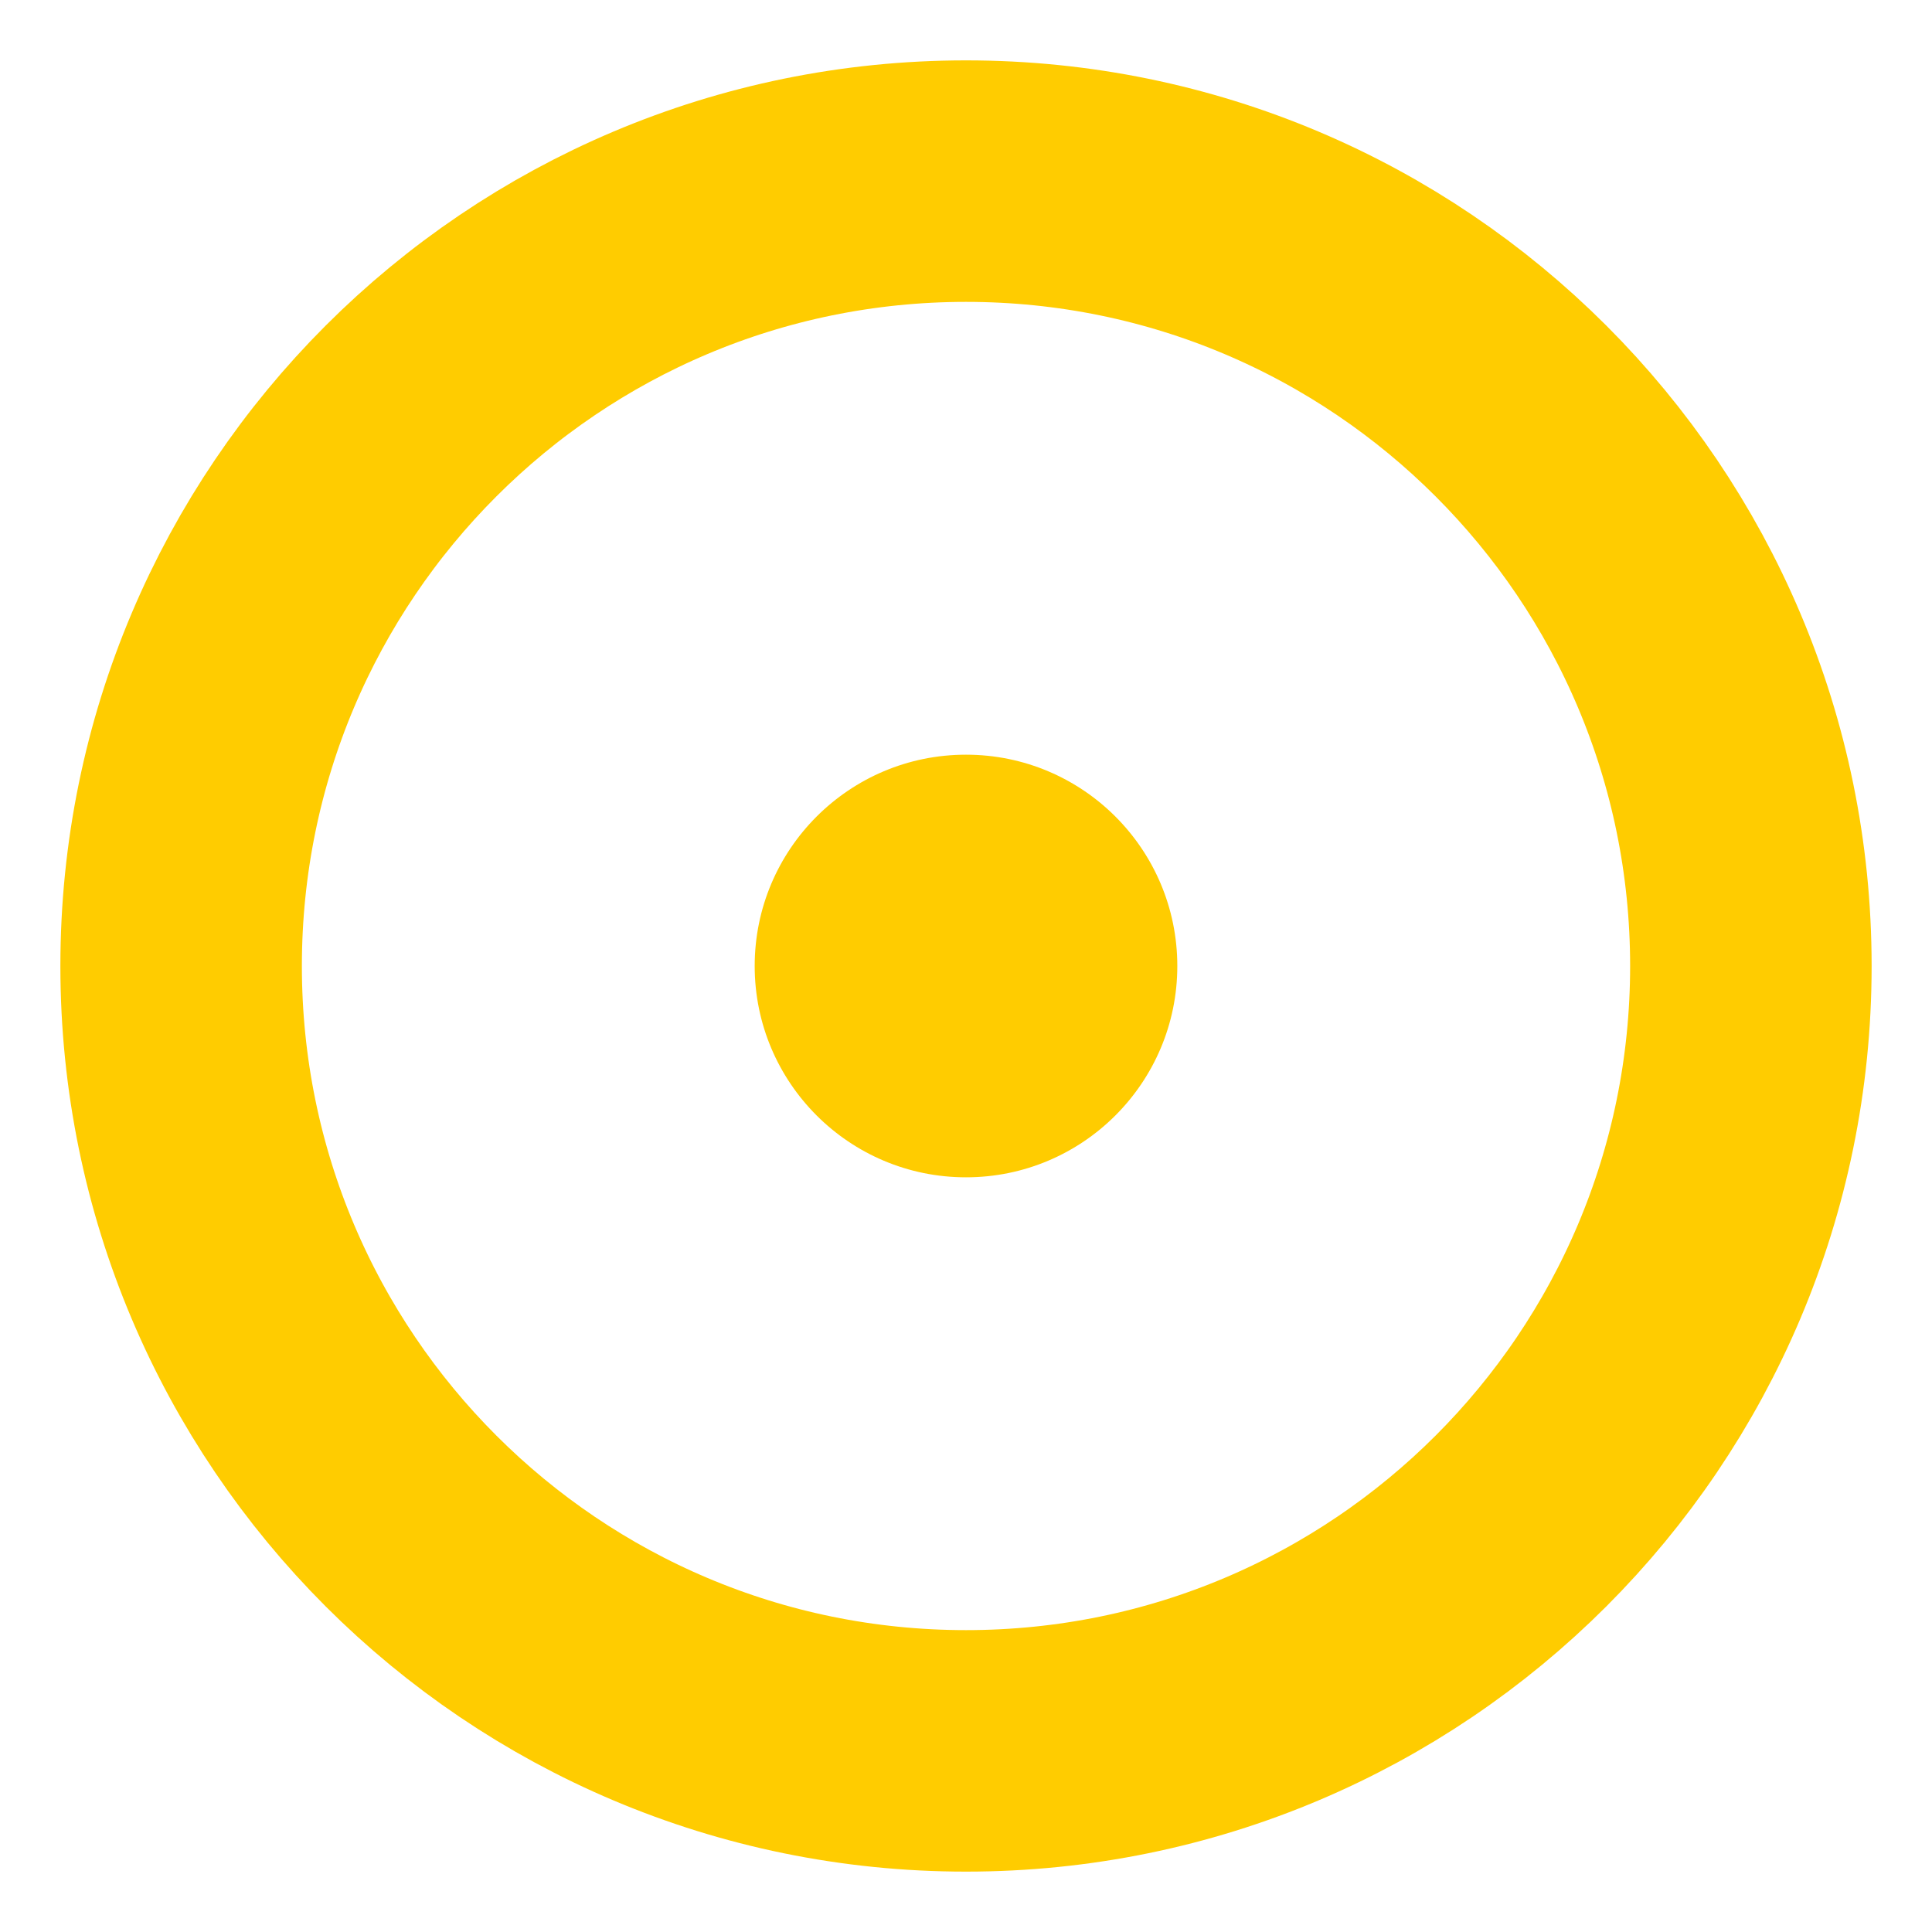
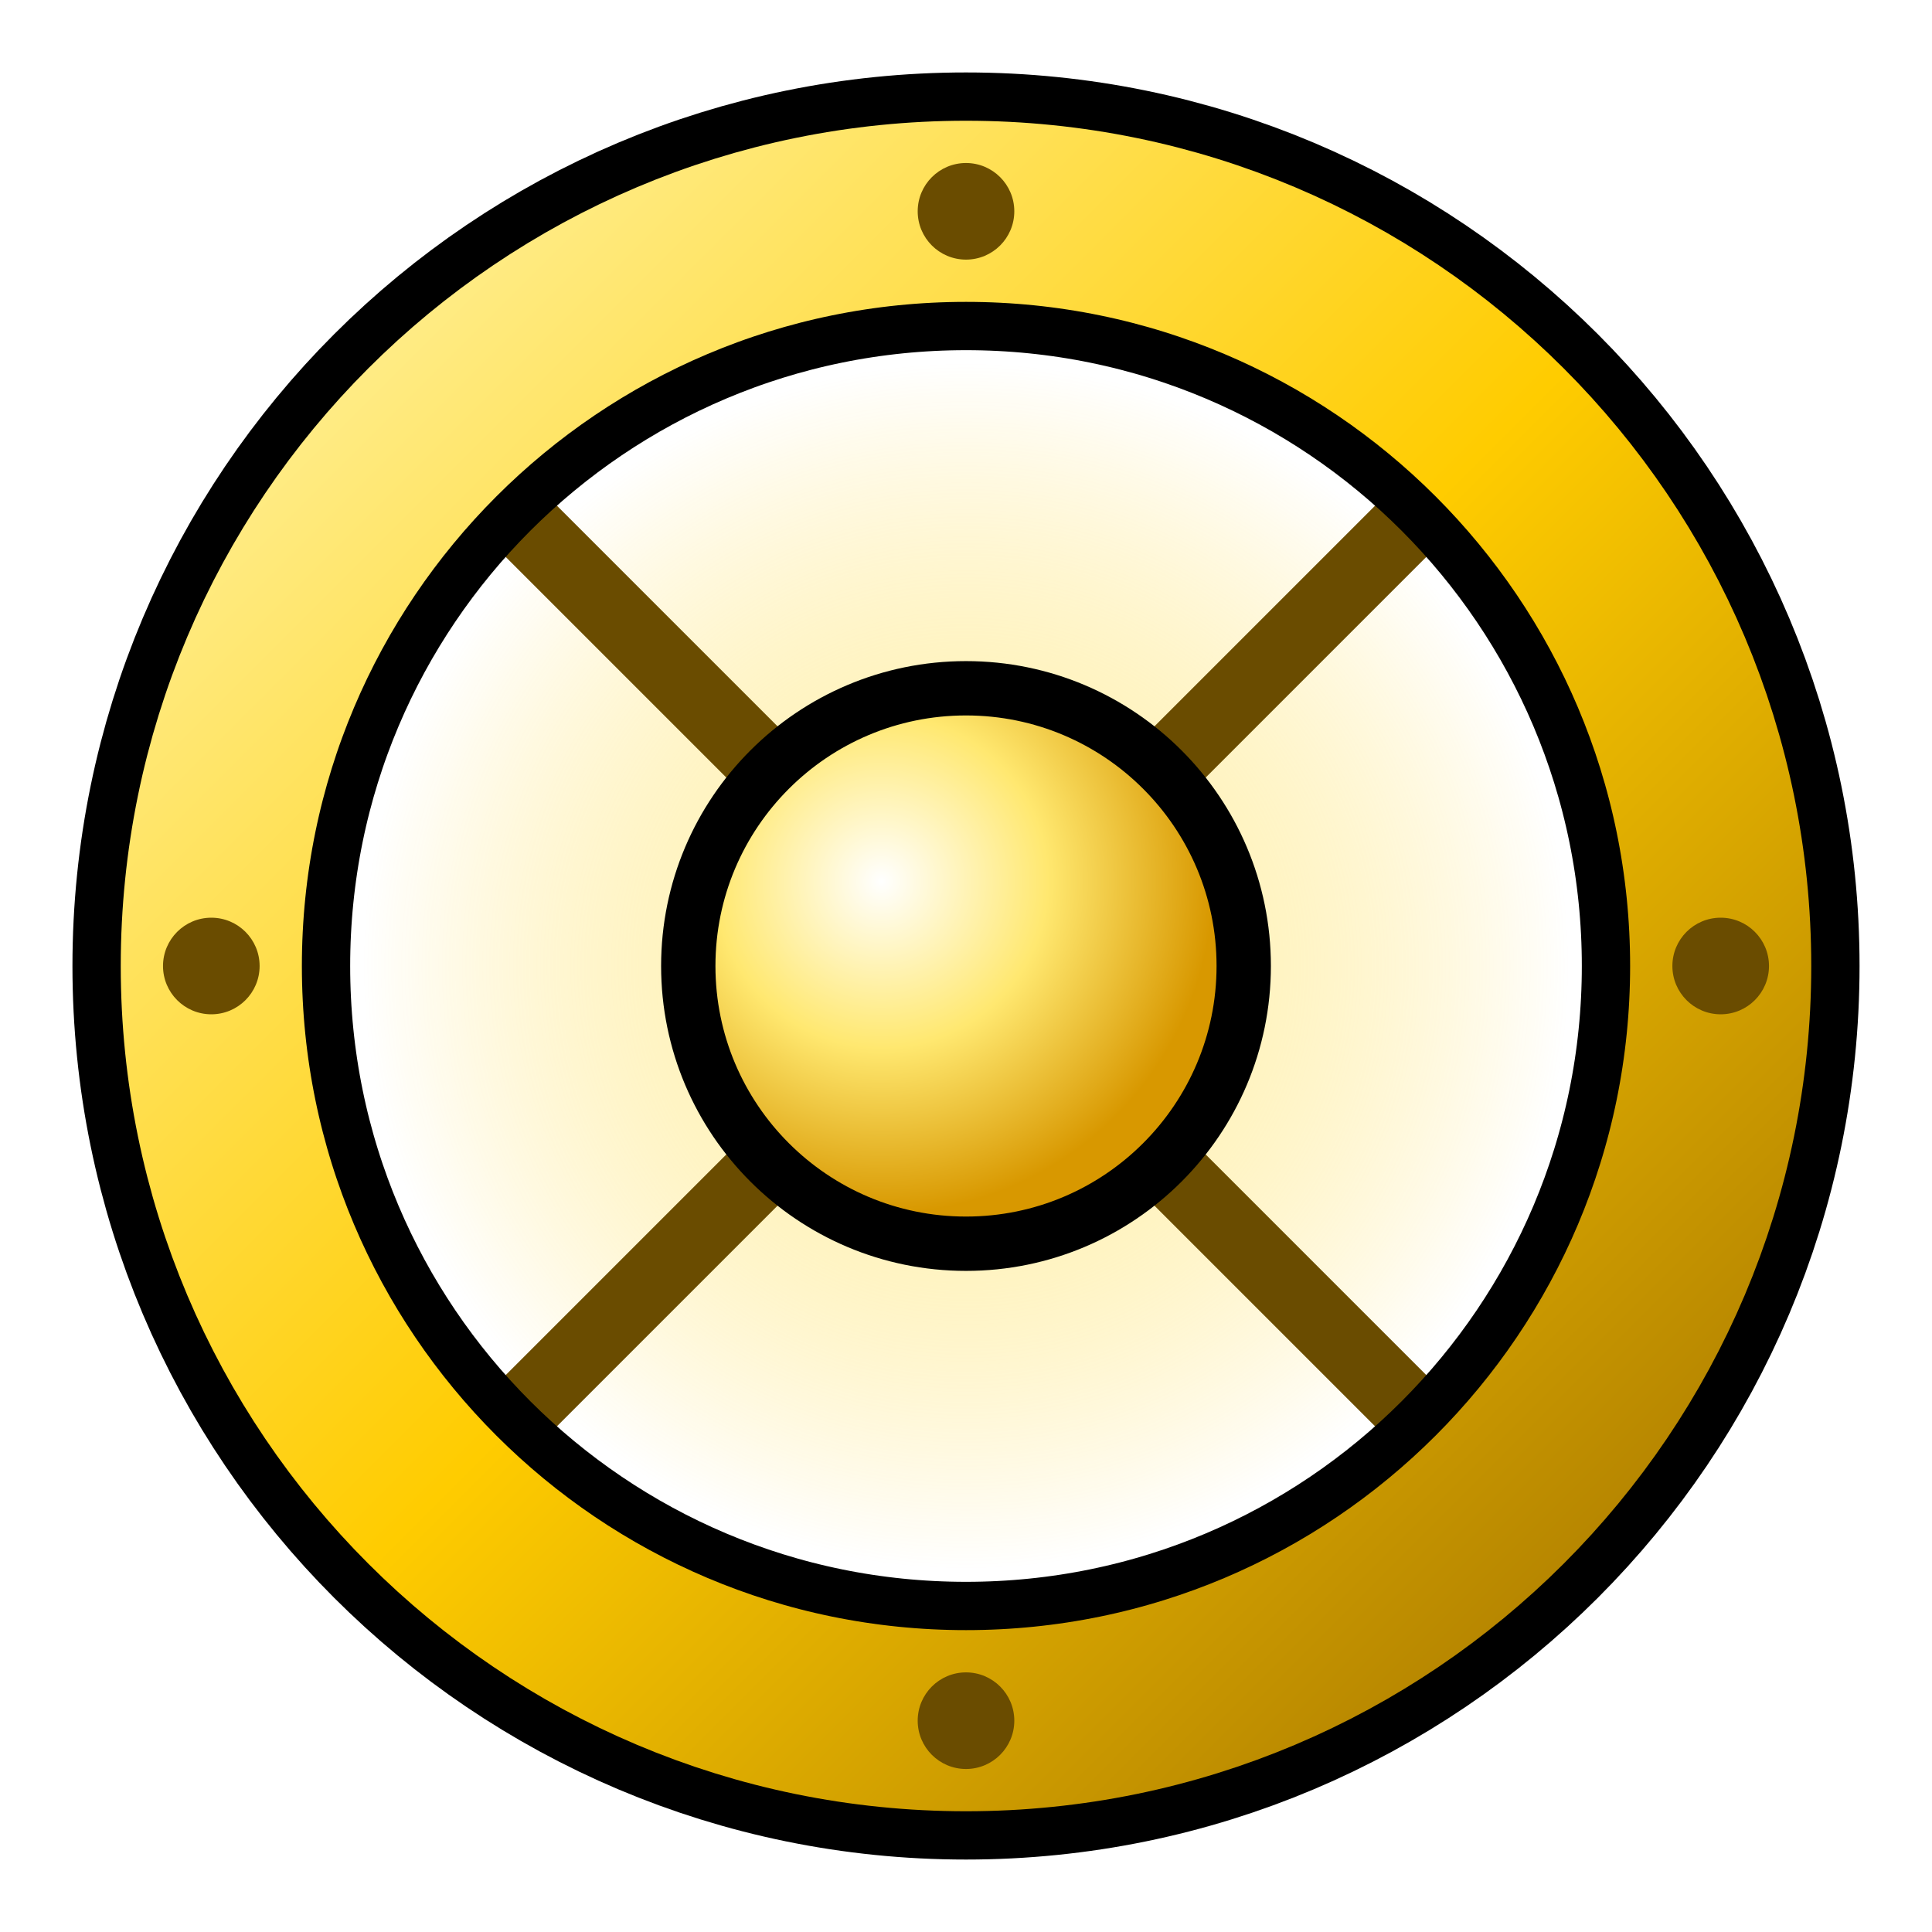
<svg xmlns="http://www.w3.org/2000/svg" viewBox="0 0 32 32">
-   <circle cx="16" cy="16" r="13" fill="none" stroke="#ffcc00" stroke-width="4" />
-   <circle cx="16" cy="16" r="3.5" fill="#ffcc00" />
+   <defs>
+     <linearGradient id="ring" x1="4" y1="4" x2="28" y2="28" gradientUnits="userSpaceOnUse">
+       <stop offset="0" stop-color="#fff2a0" />
+       <stop offset="0.5" stop-color="#ffcc00" />
+       <stop offset="1" stop-color="#a87800" />
+     </linearGradient>
+     <radialGradient id="lamp" cx="14.6" cy="14.6" r="5.5" gradientUnits="userSpaceOnUse">
+       <stop offset="0" stop-color="#ffffff" />
+       <stop offset="0.5" stop-color="#ffe870" />
+       <stop offset="1" stop-color="#d89800" />
+     </radialGradient>
+     <radialGradient id="glow" cx="16" cy="16" r="10" gradientUnits="userSpaceOnUse">
+       <stop offset="0" stop-color="#fff2a0" stop-opacity="0.7" />
+       <stop offset="1" stop-color="#ffcc00" stop-opacity="0" />
+     </radialGradient>
+   </defs>
+   <circle cx="16" cy="16" r="10" fill="url(#glow)" />
+   <g stroke="#6a4c00" stroke-width="1.2">
+     <line x1="16" y1="16" x2="8.2" y2="8.2" />
+     <line x1="16" y1="16" x2="23.8" y2="8.2" />
+     <line x1="16" y1="16" x2="8.2" y2="23.8" />
+     <line x1="16" y1="16" x2="23.8" y2="23.8" />
+   </g>
+   <circle cx="16" cy="16" r="12.5" fill="none" stroke="#000000" stroke-width="4.6" />
+   <circle cx="16" cy="16" r="12.5" fill="none" stroke="url(#ring)" stroke-width="3" />
+   <g fill="#6a4c00">
+     <circle cx="16" cy="3.5" r="0.8" />
+     <circle cx="28.5" cy="16" r="0.8" />
+     <circle cx="16" cy="28.5" r="0.8" />
+     <circle cx="3.5" cy="16" r="0.8" />
+   </g>
+   <circle cx="16" cy="16" r="4.6" fill="url(#lamp)" stroke="#000000" stroke-width="0.9" />
</svg>
